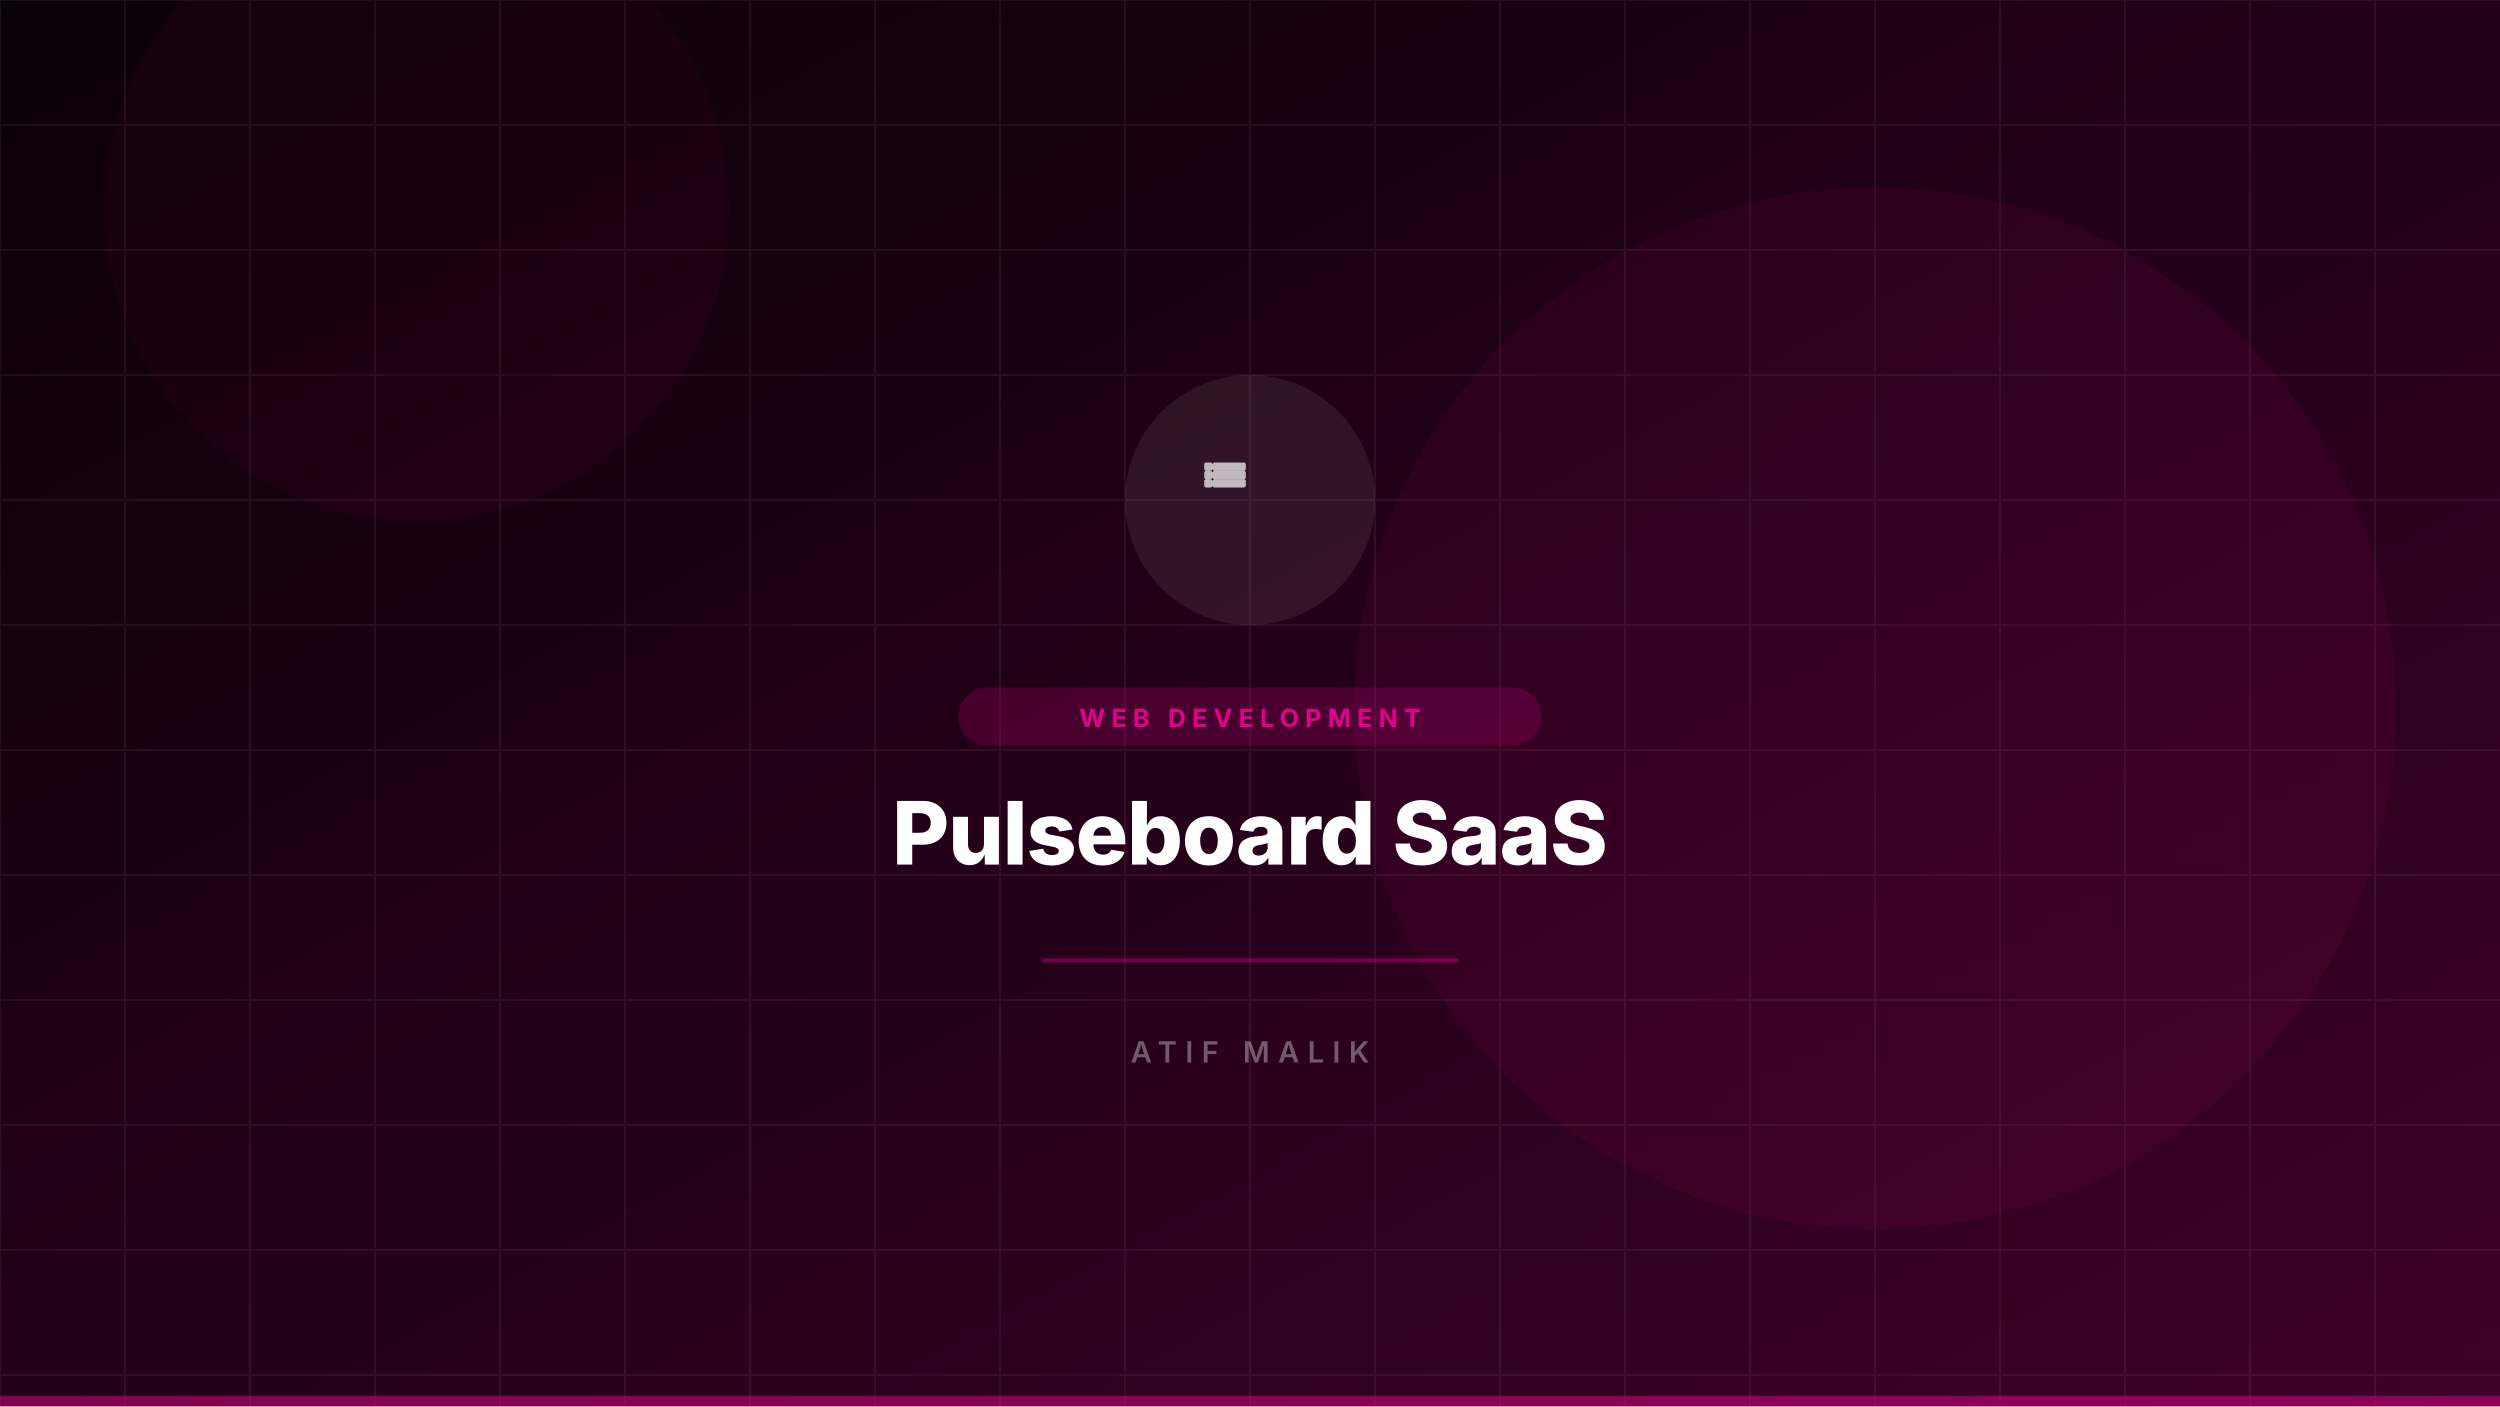
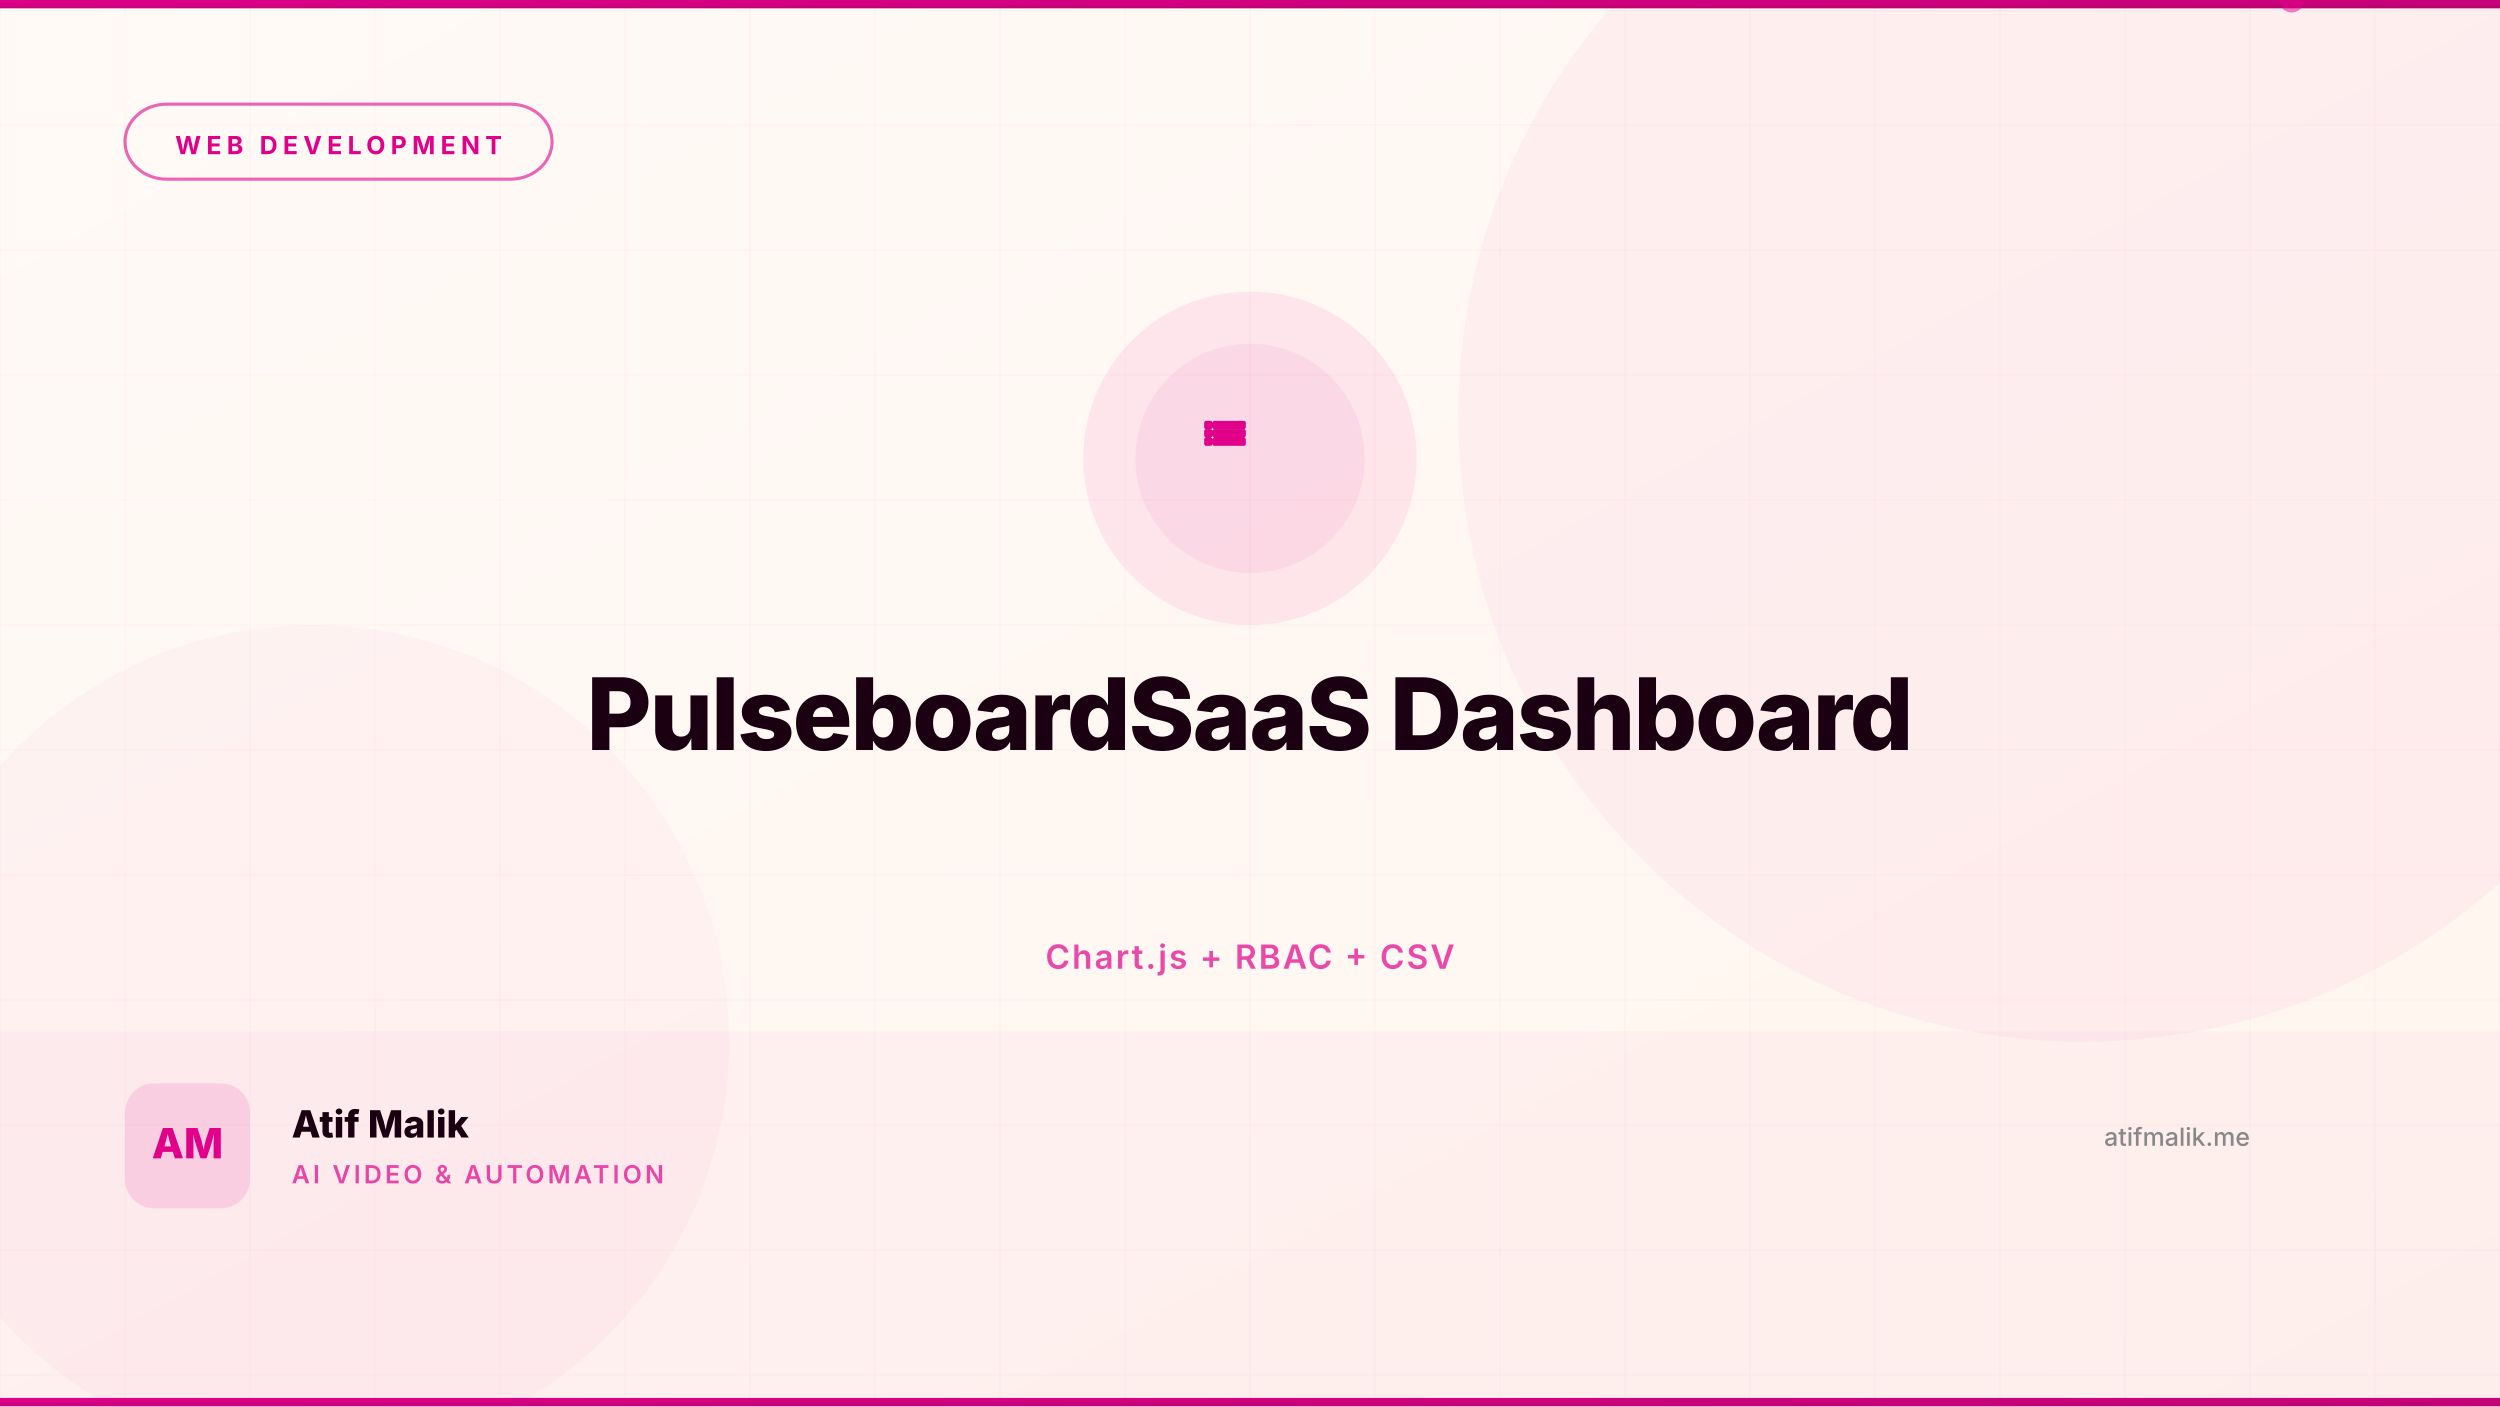
<svg xmlns="http://www.w3.org/2000/svg" width="1200" height="675" viewBox="0 0 1200 675">
  <defs>
    <linearGradient id="bg" x1="0%" y1="0%" x2="100%" y2="100%">
-       <stop offset="0%" style="stop-color:#0A0008" />
-       <stop offset="100%" style="stop-color:#3D0028" />
+       <stop offset="0%" style="stop-color:#FFFAF6" />
+       <stop offset="100%" style="stop-color:#FFF5EE" />
    </linearGradient>
-     <linearGradient id="accent" x1="0%" y1="0%" x2="100%" y2="0%">
-       <stop offset="0%" style="stop-color:#E0008A;stop-opacity:0.3" />
-       <stop offset="100%" style="stop-color:#E0008A;stop-opacity:0" />
+     <linearGradient id="pinkGrad" x1="0%" y1="0%" x2="100%" y2="100%">
+       <stop offset="0%" style="stop-color:#E0008A" />
+       <stop offset="100%" style="stop-color:#B8006F" />
    </linearGradient>
+     <clipPath id="avatarClip">
+       <rect x="60" y="510" width="70" height="70" rx="16" />
+     </clipPath>
  </defs>
  <rect width="1200" height="675" fill="url(#bg)" />
-   <g opacity="0.06" stroke="white" stroke-width="1">
+   <g opacity="0.04" stroke="#E0008A" stroke-width="0.5">
    <line x1="0" y1="0" x2="0" y2="675" />
    <line x1="60" y1="0" x2="60" y2="675" />
    <line x1="120" y1="0" x2="120" y2="675" />
    <line x1="180" y1="0" x2="180" y2="675" />
    <line x1="240" y1="0" x2="240" y2="675" />
    <line x1="300" y1="0" x2="300" y2="675" />
    <line x1="360" y1="0" x2="360" y2="675" />
    <line x1="420" y1="0" x2="420" y2="675" />
    <line x1="480" y1="0" x2="480" y2="675" />
    <line x1="540" y1="0" x2="540" y2="675" />
    <line x1="600" y1="0" x2="600" y2="675" />
    <line x1="660" y1="0" x2="660" y2="675" />
    <line x1="720" y1="0" x2="720" y2="675" />
    <line x1="780" y1="0" x2="780" y2="675" />
    <line x1="840" y1="0" x2="840" y2="675" />
    <line x1="900" y1="0" x2="900" y2="675" />
    <line x1="960" y1="0" x2="960" y2="675" />
    <line x1="1020" y1="0" x2="1020" y2="675" />
    <line x1="1080" y1="0" x2="1080" y2="675" />
    <line x1="1140" y1="0" x2="1140" y2="675" />
+     <line x1="1200" y1="0" x2="1200" y2="675" />
    <line x1="0" y1="0" x2="1200" y2="0" />
    <line x1="0" y1="60" x2="1200" y2="60" />
    <line x1="0" y1="120" x2="1200" y2="120" />
    <line x1="0" y1="180" x2="1200" y2="180" />
    <line x1="0" y1="240" x2="1200" y2="240" />
    <line x1="0" y1="300" x2="1200" y2="300" />
    <line x1="0" y1="360" x2="1200" y2="360" />
    <line x1="0" y1="420" x2="1200" y2="420" />
    <line x1="0" y1="480" x2="1200" y2="480" />
    <line x1="0" y1="540" x2="1200" y2="540" />
    <line x1="0" y1="600" x2="1200" y2="600" />
    <line x1="0" y1="660" x2="1200" y2="660" />
  </g>
-   <circle cx="900" cy="340" r="250" fill="#E0008A" opacity="0.07" />
-   <circle cx="200" cy="100" r="150" fill="#E0008A" opacity="0.04" />
-   <circle cx="600" cy="240" r="60" fill="white" opacity="0.08" />
-   <g transform="translate(576, 216)" fill="none" stroke="white" stroke-width="2" stroke-linecap="round" stroke-linejoin="round" opacity="0.7">
+   <circle cx="1000" cy="200" r="300" fill="#E0008A" opacity="0.04" />
+   <circle cx="150" cy="500" r="200" fill="#E0008A" opacity="0.03" />
+   <rect x="0" y="0" width="1200" height="4" fill="url(#pinkGrad)" />
+   <rect x="60" y="50" rx="20" ry="20" width="205" height="36" fill="none" stroke="#E0008A" stroke-width="1.5" opacity="0.6" />
+   <text x="162.5" y="74" text-anchor="middle" fill="#E0008A" font-family="system-ui, -apple-system, sans-serif" font-size="12" font-weight="700" letter-spacing="2.5">WEB DEVELOPMENT</text>
+   <circle cx="600" cy="220" r="80" fill="#E0008A" opacity="0.08" />
+   <circle cx="600" cy="220" r="55" fill="#E0008A" opacity="0.06" />
+   <g transform="translate(576, 196)" fill="none" stroke="#E0008A" stroke-width="2" stroke-linecap="round" stroke-linejoin="round">
    <path d="M3 13h2v-2H3v2zm0 4h2v-2H3v2zm0-8h2V7H3v2zm4 4h14v-2H7v2zm0 4h14v-2H7v2zM7 7v2h14V7H7z" />
  </g>
-   <rect x="460" y="330" rx="14" ry="14" width="280" height="28" fill="#E0008A" opacity="0.2" />
-   <text x="600" y="349" text-anchor="middle" fill="#E0008A" font-family="system-ui, -apple-system, sans-serif" font-size="12" font-weight="700" letter-spacing="3" text-transform="uppercase">WEB DEVELOPMENT</text>
-   <text x="600" y="415" text-anchor="middle" fill="white" font-family="system-ui, -apple-system, sans-serif" font-size="42" font-weight="800" letter-spacing="-0.5">Pulseboard SaaS</text>
-   <rect x="500" y="460" width="200" height="2" rx="1" fill="#E0008A" opacity="0.4" />
-   <text x="600" y="510" text-anchor="middle" fill="white" opacity="0.35" font-family="system-ui, -apple-system, sans-serif" font-size="14" font-weight="600" letter-spacing="4">ATIF MALIK</text>
-   <rect x="0" y="670" width="1200" height="5" fill="#E0008A" opacity="0.5" />
+   <text x="600" y="360" text-anchor="middle" fill="#1A0010" font-family="system-ui, -apple-system, sans-serif" font-size="48" font-weight="800" letter-spacing="-1">Pulseboard
+ SaaS Dashboard</text>
+   <text x="600" y="415" text-anchor="middle" fill="#1A0010" font-family="system-ui, -apple-system, sans-serif" font-size="48" font-weight="800" letter-spacing="-1" />
+   <text x="600" y="465" text-anchor="middle" fill="#E0008A" font-family="system-ui, -apple-system, sans-serif" font-size="16" font-weight="600" letter-spacing="1" opacity="0.7">Chart.js + RBAC + CSV</text>
+   <rect x="0" y="495" width="1200" height="180" fill="#E0008A" opacity="0.03" />
+   <rect x="60" y="520" width="60" height="60" rx="14" fill="#E0008A" opacity="0.12" />
+   <text x="90" y="556" text-anchor="middle" fill="#E0008A" font-family="system-ui, -apple-system, sans-serif" font-size="20" font-weight="800">AM</text>
+   <text x="140" y="546" fill="#1A0010" font-family="system-ui, -apple-system, sans-serif" font-size="18" font-weight="800">Atif Malik</text>
+   <text x="140" y="568" fill="#E0008A" font-family="system-ui, -apple-system, sans-serif" font-size="12" font-weight="600" letter-spacing="1.5" opacity="0.7">AI VIDEO &amp; AUTOMATION</text>
+   <circle cx="1100" y="545" r="6" fill="#E0008A" opacity="0.5" />
+   <text x="1080" y="550" text-anchor="end" fill="#888" font-family="system-ui, -apple-system, sans-serif" font-size="12" font-weight="500">atifmalik.me</text>
+   <rect x="0" y="671" width="1200" height="4" fill="url(#pinkGrad)" />
</svg>
